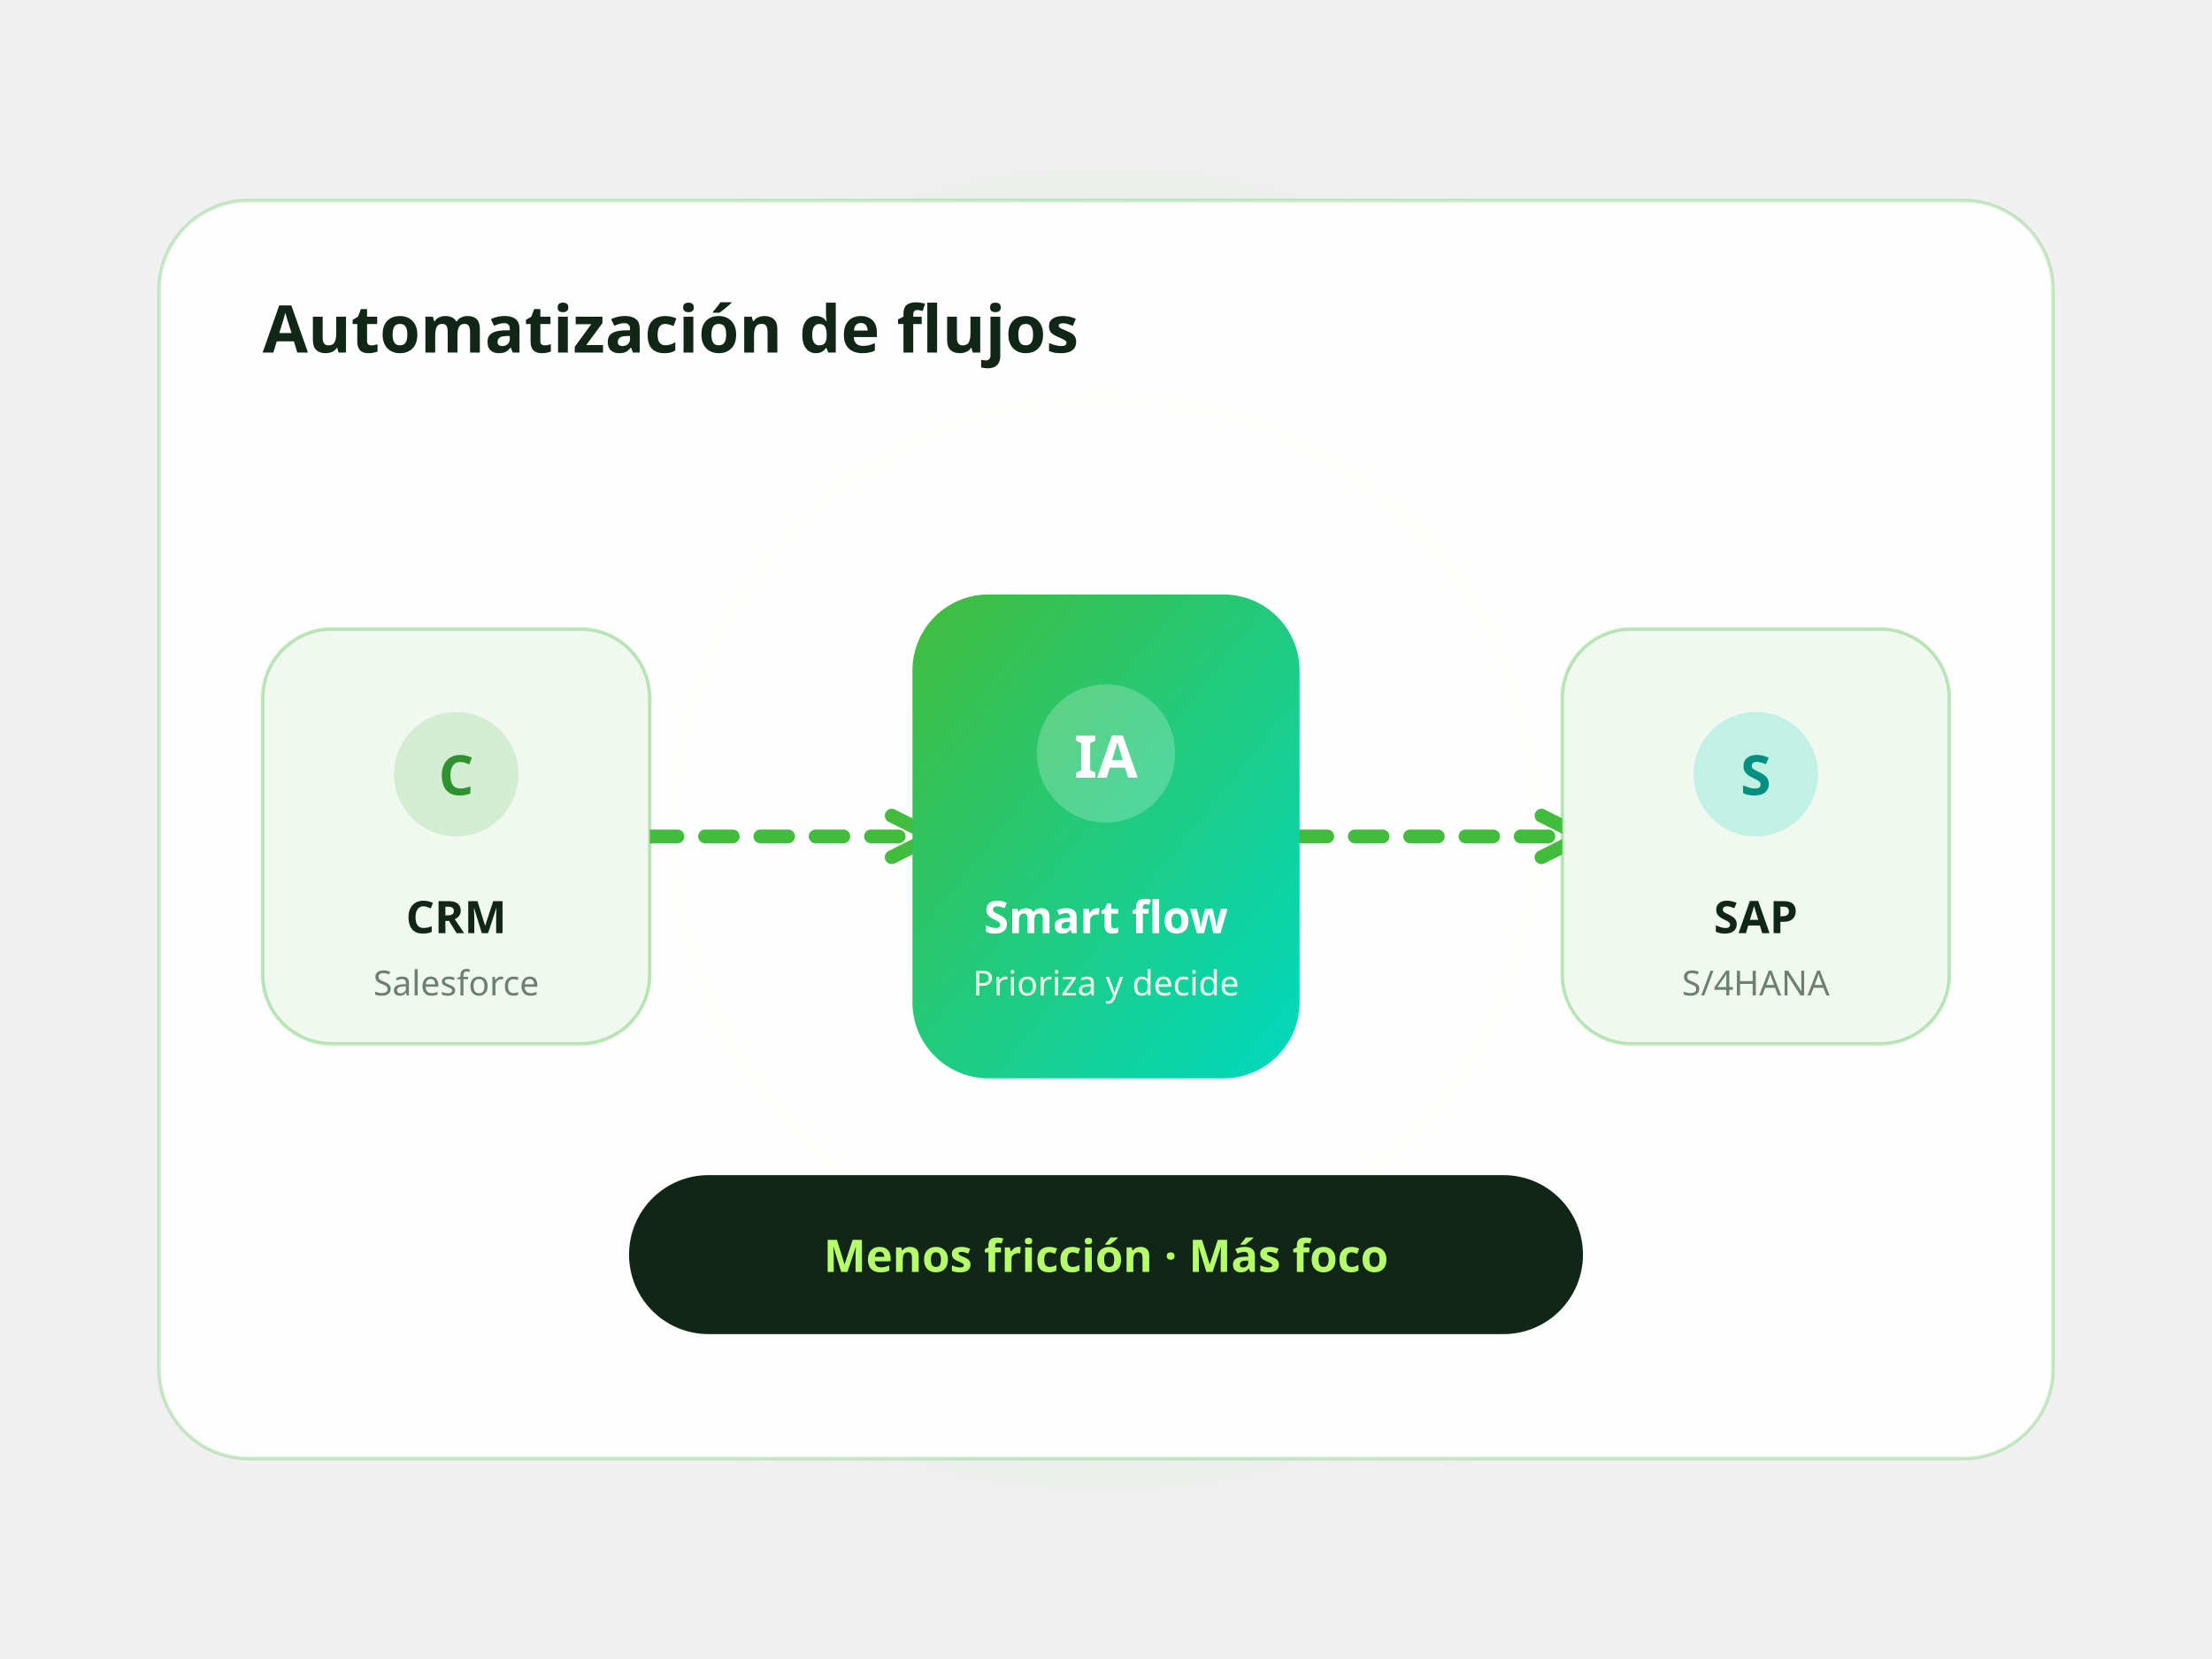
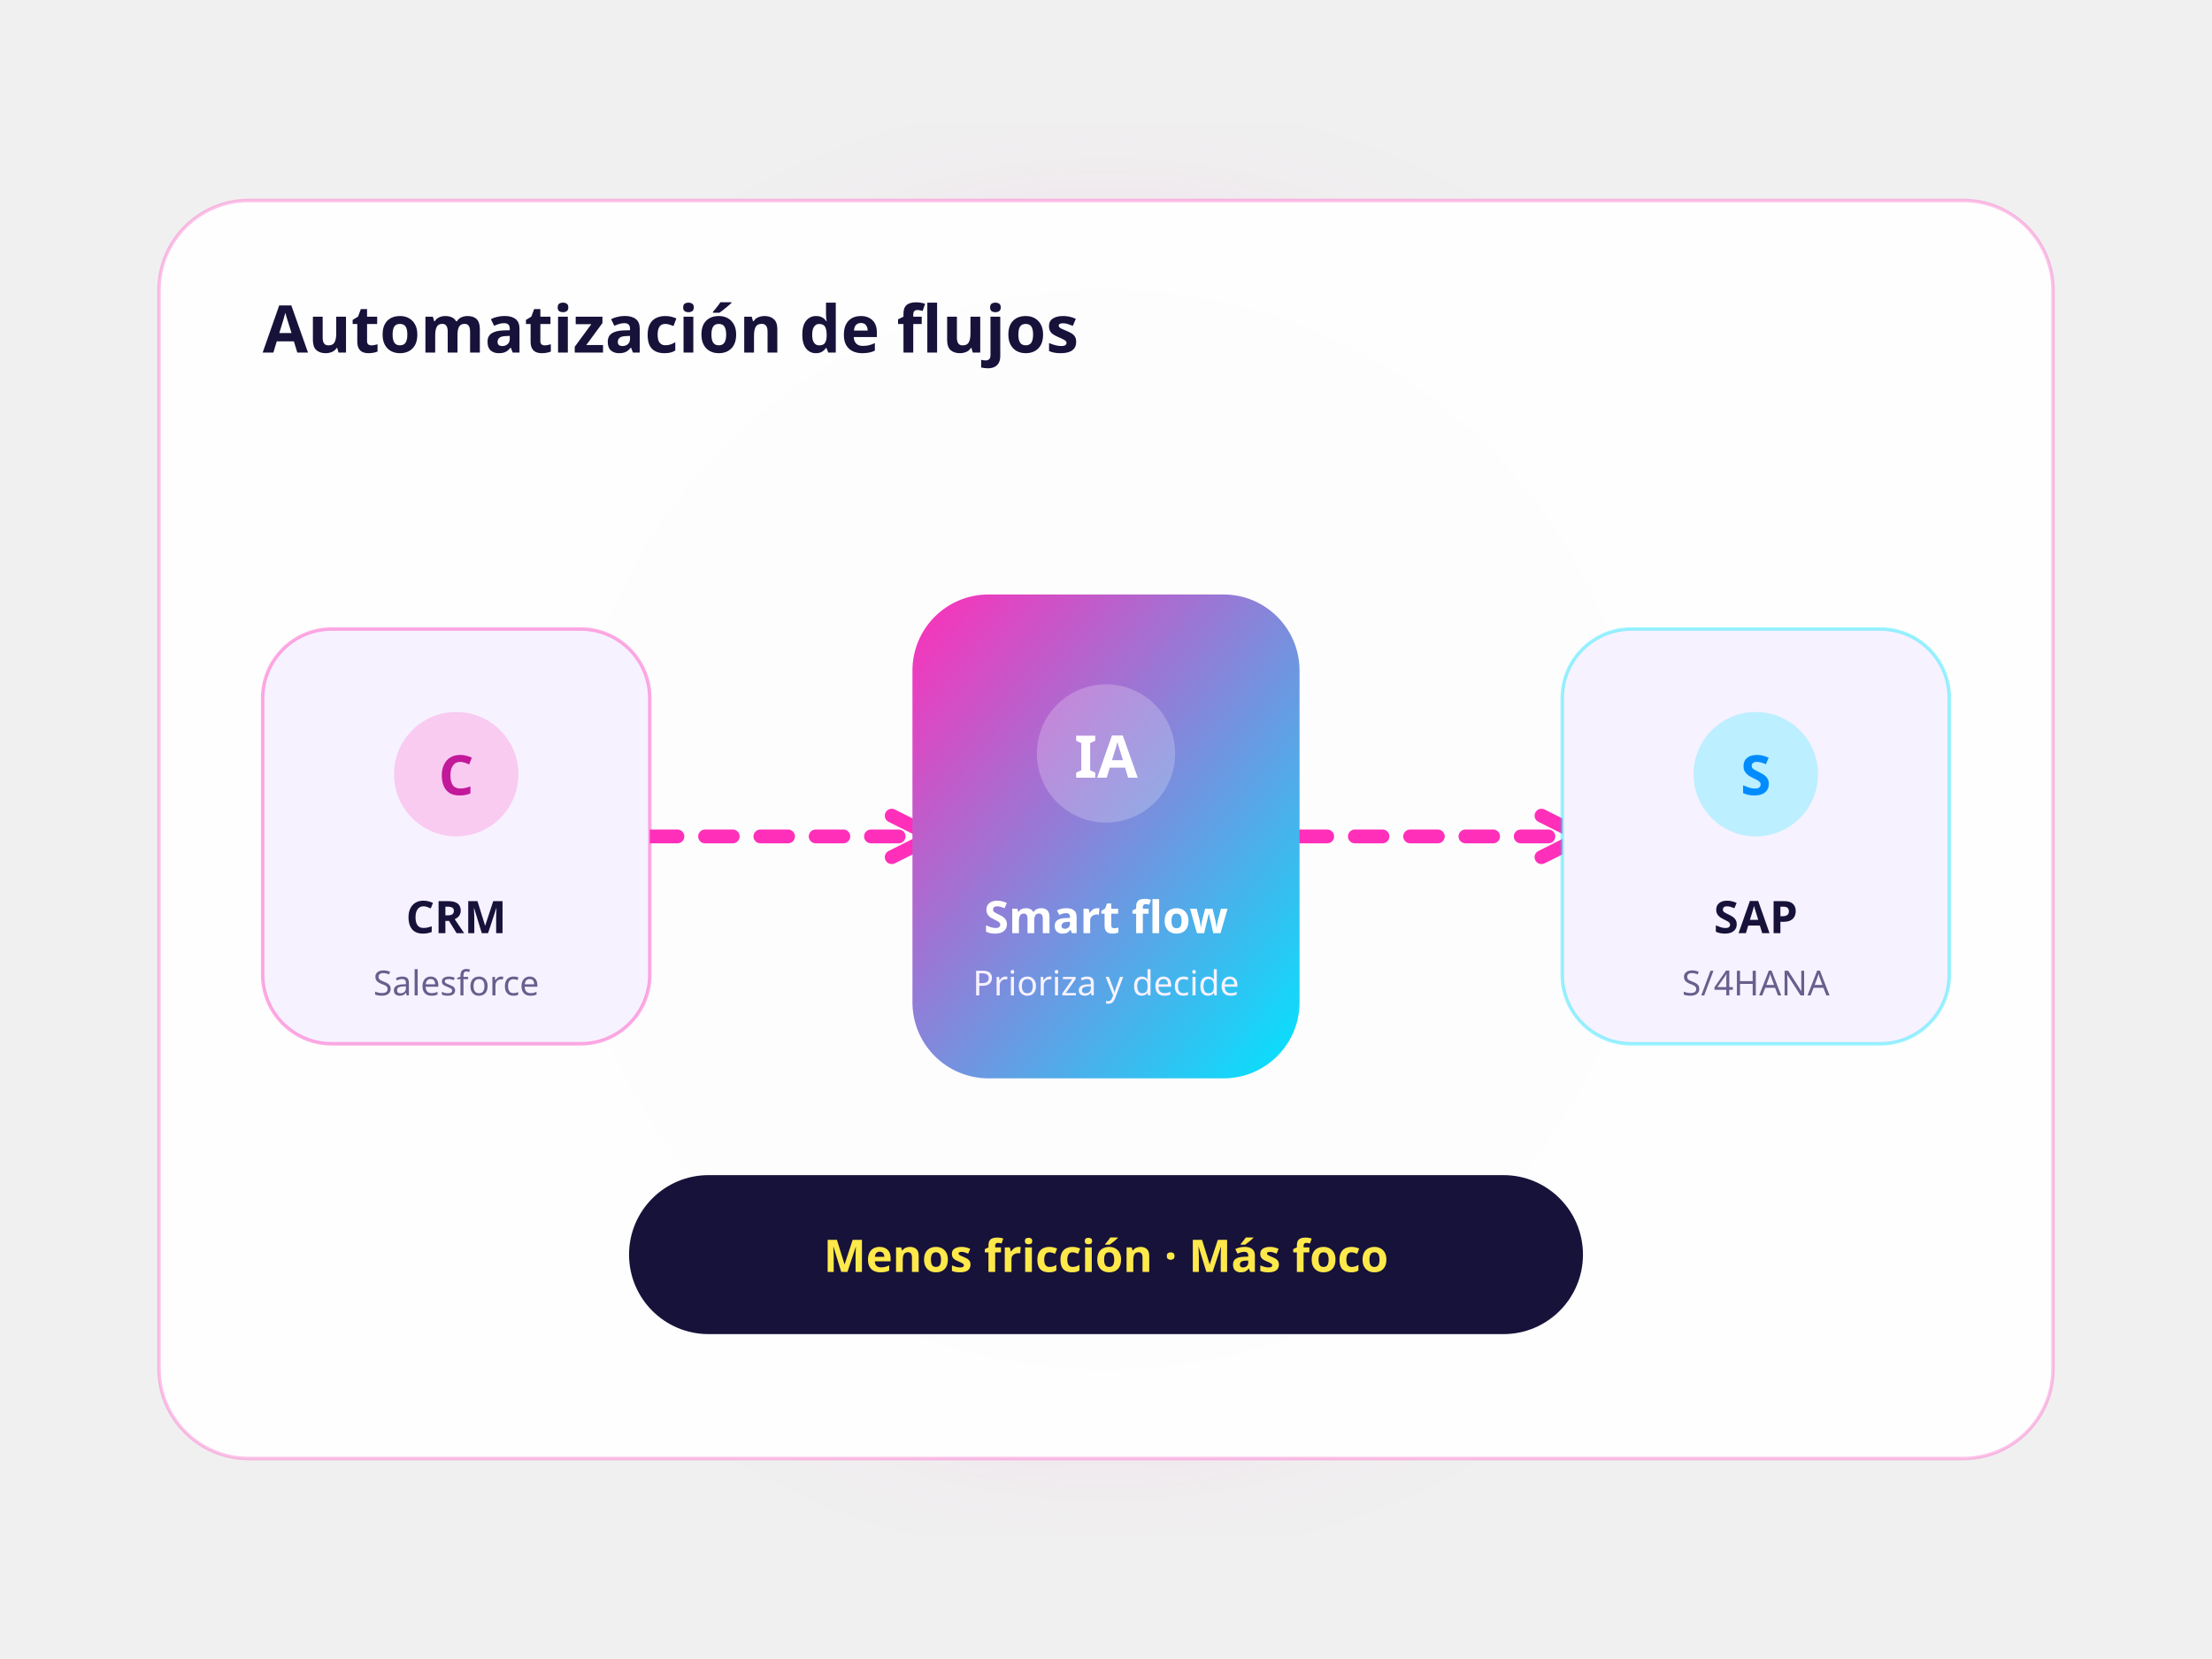
<svg xmlns="http://www.w3.org/2000/svg" viewBox="0 0 640 480" role="img" aria-label="Flujo de automatización entre CRM, IA y soporte">
  <defs>
    <linearGradient id="n" x1="0" y1="0" x2="1" y2="1">
-       <stop stop-color="#42bc3c" />
-       <stop offset="1" stop-color="#00d9c0" />
+       <stop stop-color="#ff2fb9" />
+       <stop offset="1" stop-color="#00e5ff" />
    </linearGradient>
    <filter id="blur">
      <feGaussianBlur stdDeviation="22" />
    </filter>
  </defs>
-   <circle cx="320" cy="240" r="170" fill="#42bc3c" opacity=".09" filter="url(#blur)" />
-   <rect x="46" y="58" width="548" height="364" rx="26" fill="#fff" fill-opacity=".95" stroke="#42bc3c" stroke-opacity=".28" />
-   <text x="76" y="102" font-family="system-ui, sans-serif" font-size="19" font-weight="800" fill="#102718">Automatización de flujos</text>
-   <path d="M188 242 H264 M376 242 H452" stroke="#42bc3c" stroke-width="4" stroke-dasharray="8 8" stroke-linecap="round" />
-   <path d="M258 236 l12 6 -12 6" fill="none" stroke="#42bc3c" stroke-width="4" stroke-linecap="round" stroke-linejoin="round" />
-   <path d="M446 236 l12 6 -12 6" fill="none" stroke="#42bc3c" stroke-width="4" stroke-linecap="round" stroke-linejoin="round" />
+   <circle cx="320" cy="240" r="170" fill="#ff2fb9" opacity=".12" filter="url(#blur)" />
+   <rect x="46" y="58" width="548" height="364" rx="26" fill="#fff" fill-opacity=".95" stroke="#ff2fb9" stroke-opacity=".3" />
+   <text x="76" y="102" font-family="system-ui, sans-serif" font-size="19" font-weight="800" fill="#17123a">Automatización de flujos</text>
+   <path d="M188 242 H264 M376 242 H452" stroke="#ff2fb9" stroke-width="4" stroke-dasharray="8 8" stroke-linecap="round" />
+   <path d="M258 236 l12 6 -12 6" fill="none" stroke="#ff2fb9" stroke-width="4" stroke-linecap="round" stroke-linejoin="round" />
+   <path d="M446 236 l12 6 -12 6" fill="none" stroke="#ff2fb9" stroke-width="4" stroke-linecap="round" stroke-linejoin="round" />
  <g transform="translate(76 182)">
-     <rect width="112" height="120" rx="20" fill="#f1f8ef" stroke="#42bc3c" stroke-opacity=".35" />
-     <circle cx="56" cy="42" r="18" fill="#42bc3c" opacity=".18" />
-     <text x="56" y="48" text-anchor="middle" font-family="system-ui, sans-serif" font-size="16" font-weight="800" fill="#2f9130">C</text>
-     <text x="56" y="88" text-anchor="middle" font-family="system-ui, sans-serif" font-size="13" font-weight="700" fill="#102718">CRM</text>
-     <text x="56" y="106" text-anchor="middle" font-family="system-ui, sans-serif" font-size="10" fill="#6b806f">Salesforce</text>
+     <rect width="112" height="120" rx="20" fill="#f7f2ff" stroke="#ff2fb9" stroke-opacity=".4" />
+     <circle cx="56" cy="42" r="18" fill="#ff2fb9" opacity=".2" />
+     <text x="56" y="48" text-anchor="middle" font-family="system-ui, sans-serif" font-size="16" font-weight="800" fill="#c2189a">C</text>
+     <text x="56" y="88" text-anchor="middle" font-family="system-ui, sans-serif" font-size="13" font-weight="700" fill="#17123a">CRM</text>
+     <text x="56" y="106" text-anchor="middle" font-family="system-ui, sans-serif" font-size="10" fill="#66608c">Salesforce</text>
  </g>
  <g transform="translate(264 172)">
    <rect width="112" height="140" rx="22" fill="url(#n)" />
    <circle cx="56" cy="46" r="20" fill="#fff" opacity=".22" />
    <text x="56" y="53" text-anchor="middle" font-family="system-ui, sans-serif" font-size="17" font-weight="800" fill="#fff">IA</text>
    <text x="56" y="98" text-anchor="middle" font-family="system-ui, sans-serif" font-size="13" font-weight="800" fill="#fff">Smart flow</text>
-     <text x="56" y="116" text-anchor="middle" font-family="system-ui, sans-serif" font-size="10" fill="#eaffea">Prioriza y decide</text>
+     <text x="56" y="116" text-anchor="middle" font-family="system-ui, sans-serif" font-size="10" fill="#f7f2ff">Prioriza y decide</text>
  </g>
  <g transform="translate(452 182)">
-     <rect width="112" height="120" rx="20" fill="#f1f8ef" stroke="#42bc3c" stroke-opacity=".35" />
-     <circle cx="56" cy="42" r="18" fill="#00d9c0" opacity=".2" />
-     <text x="56" y="48" text-anchor="middle" font-family="system-ui, sans-serif" font-size="16" font-weight="800" fill="#008f80">S</text>
-     <text x="56" y="88" text-anchor="middle" font-family="system-ui, sans-serif" font-size="13" font-weight="700" fill="#102718">SAP</text>
-     <text x="56" y="106" text-anchor="middle" font-family="system-ui, sans-serif" font-size="10" fill="#6b806f">S/4HANA</text>
+     <rect width="112" height="120" rx="20" fill="#f7f2ff" stroke="#00e5ff" stroke-opacity=".4" />
+     <circle cx="56" cy="42" r="18" fill="#00e5ff" opacity=".24" />
+     <text x="56" y="48" text-anchor="middle" font-family="system-ui, sans-serif" font-size="16" font-weight="800" fill="#008cff">S</text>
+     <text x="56" y="88" text-anchor="middle" font-family="system-ui, sans-serif" font-size="13" font-weight="700" fill="#17123a">SAP</text>
+     <text x="56" y="106" text-anchor="middle" font-family="system-ui, sans-serif" font-size="10" fill="#66608c">S/4HANA</text>
  </g>
-   <rect x="182" y="340" width="276" height="46" rx="23" fill="#102718" />
-   <text x="320" y="368" text-anchor="middle" font-family="system-ui, sans-serif" font-size="13" font-weight="700" fill="#b6ff6a">Menos fricción · Más foco</text>
+   <rect x="182" y="340" width="276" height="46" rx="23" fill="#17123a" />
+   <text x="320" y="368" text-anchor="middle" font-family="system-ui, sans-serif" font-size="13" font-weight="700" fill="#ffe94a">Menos fricción · Más foco</text>
</svg>
